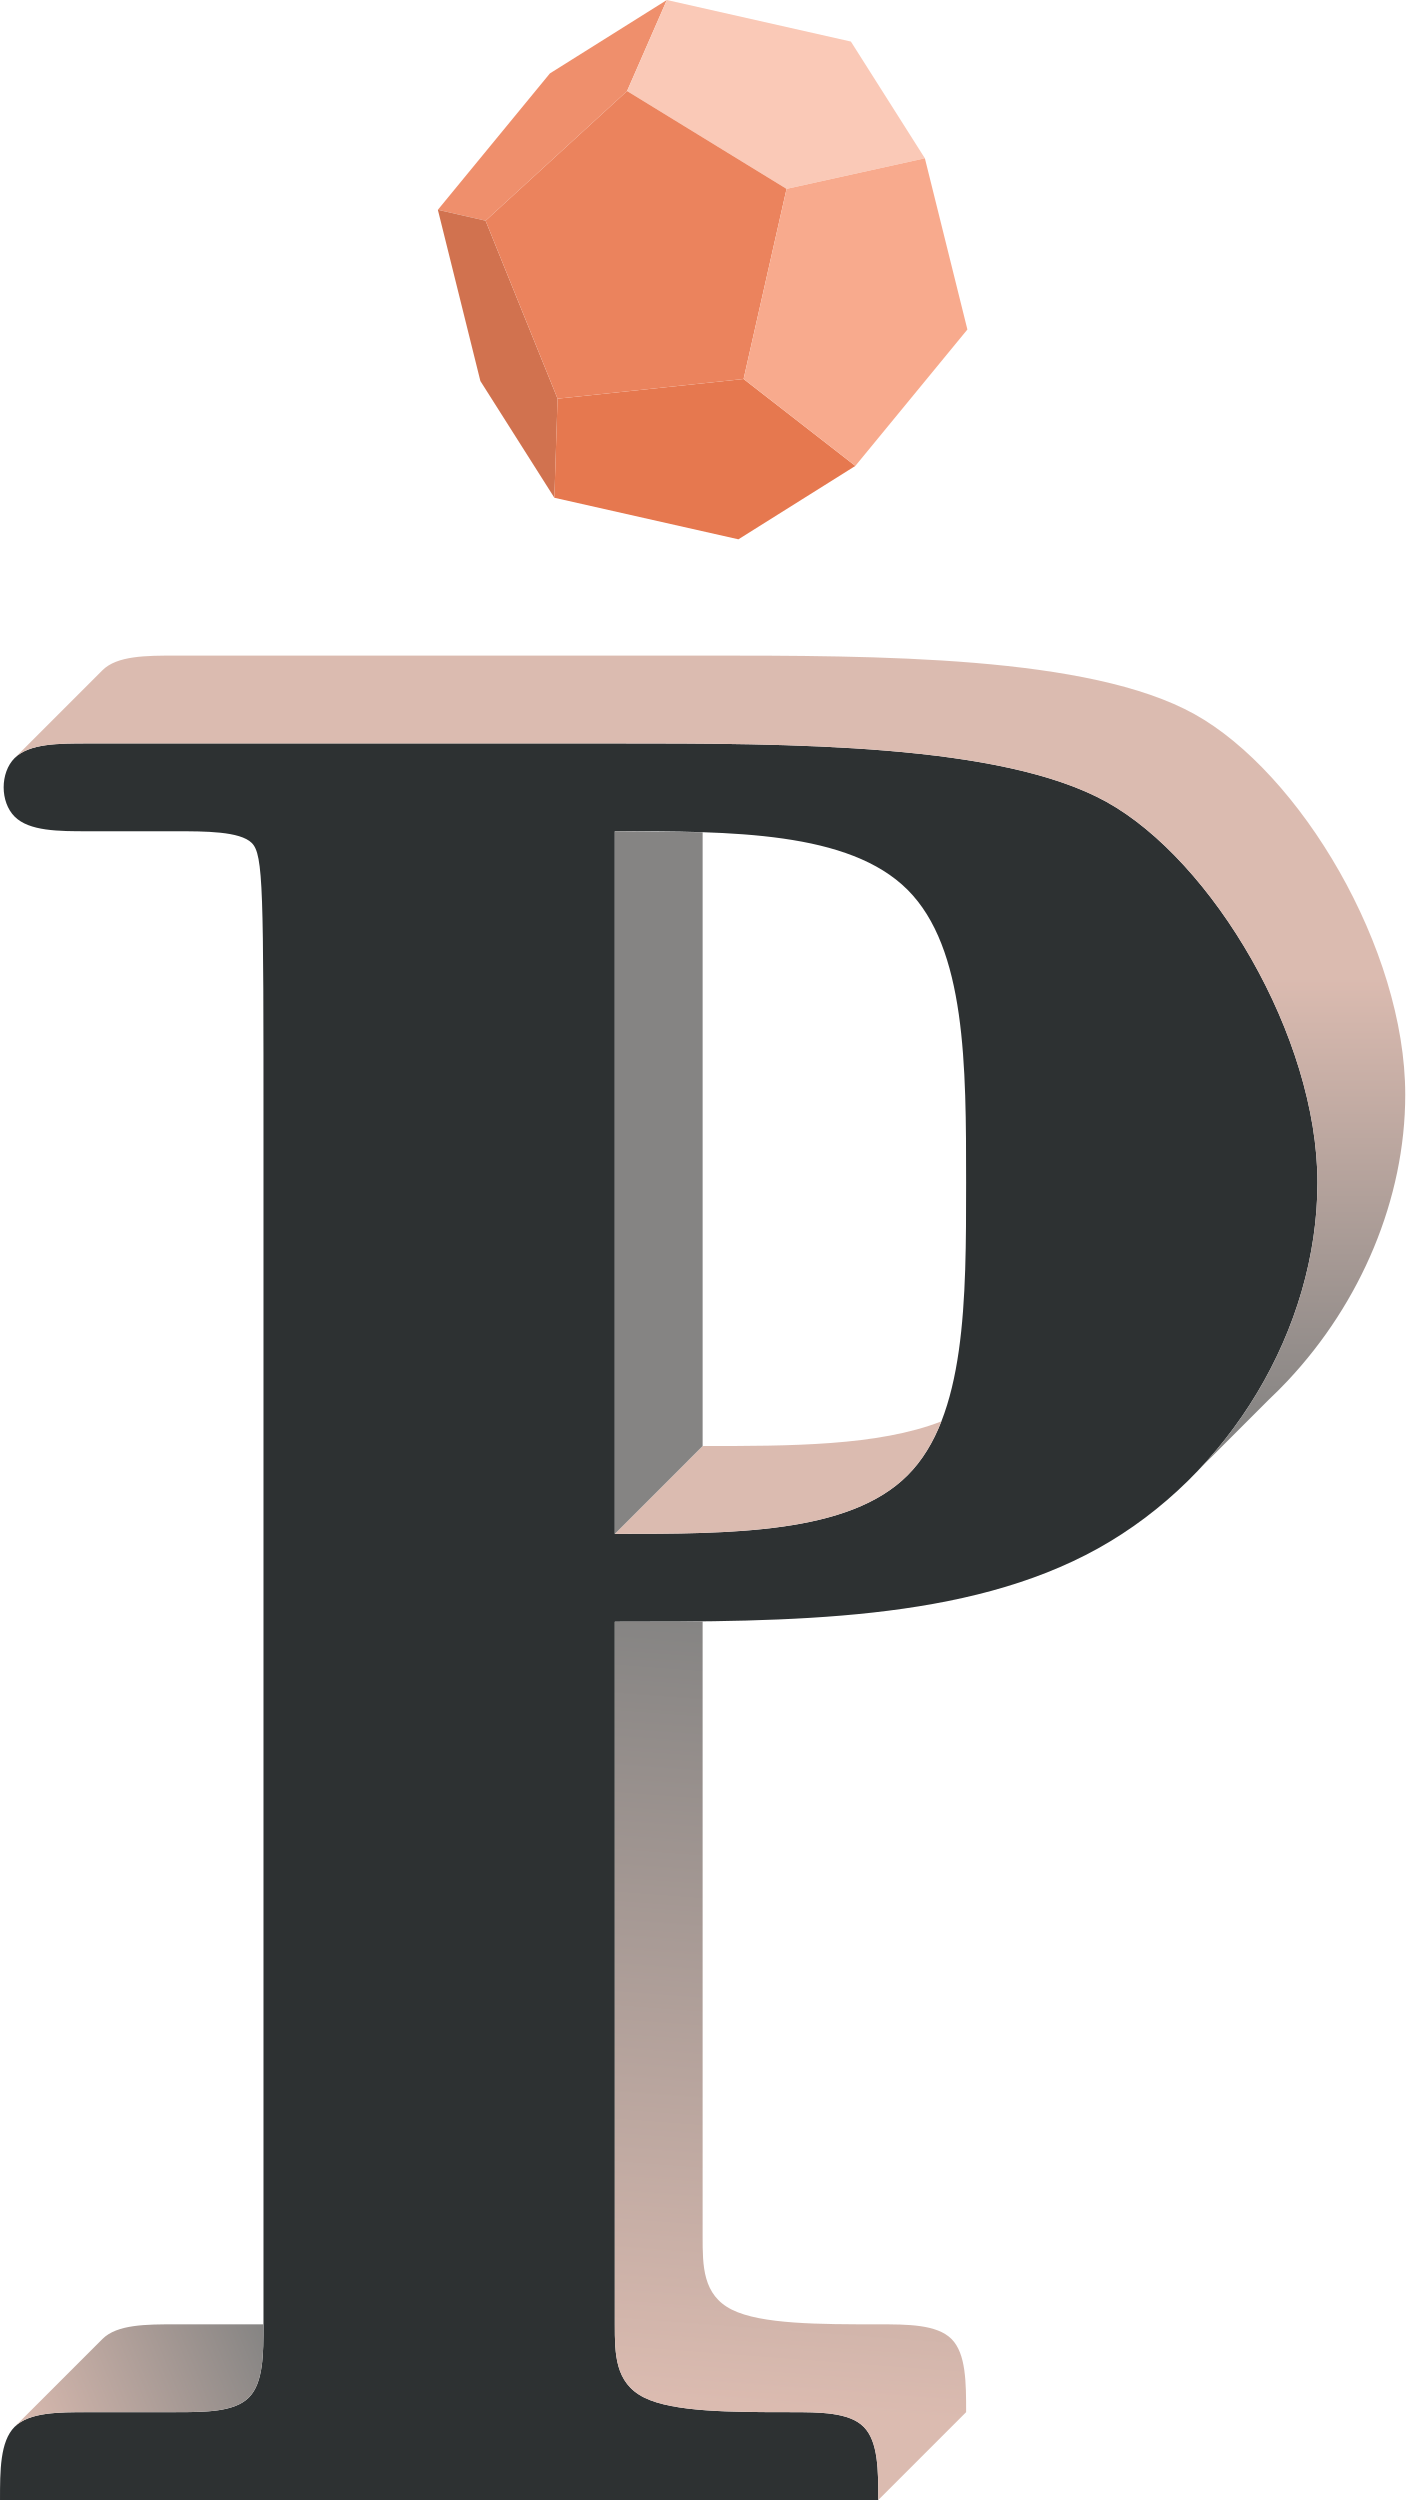
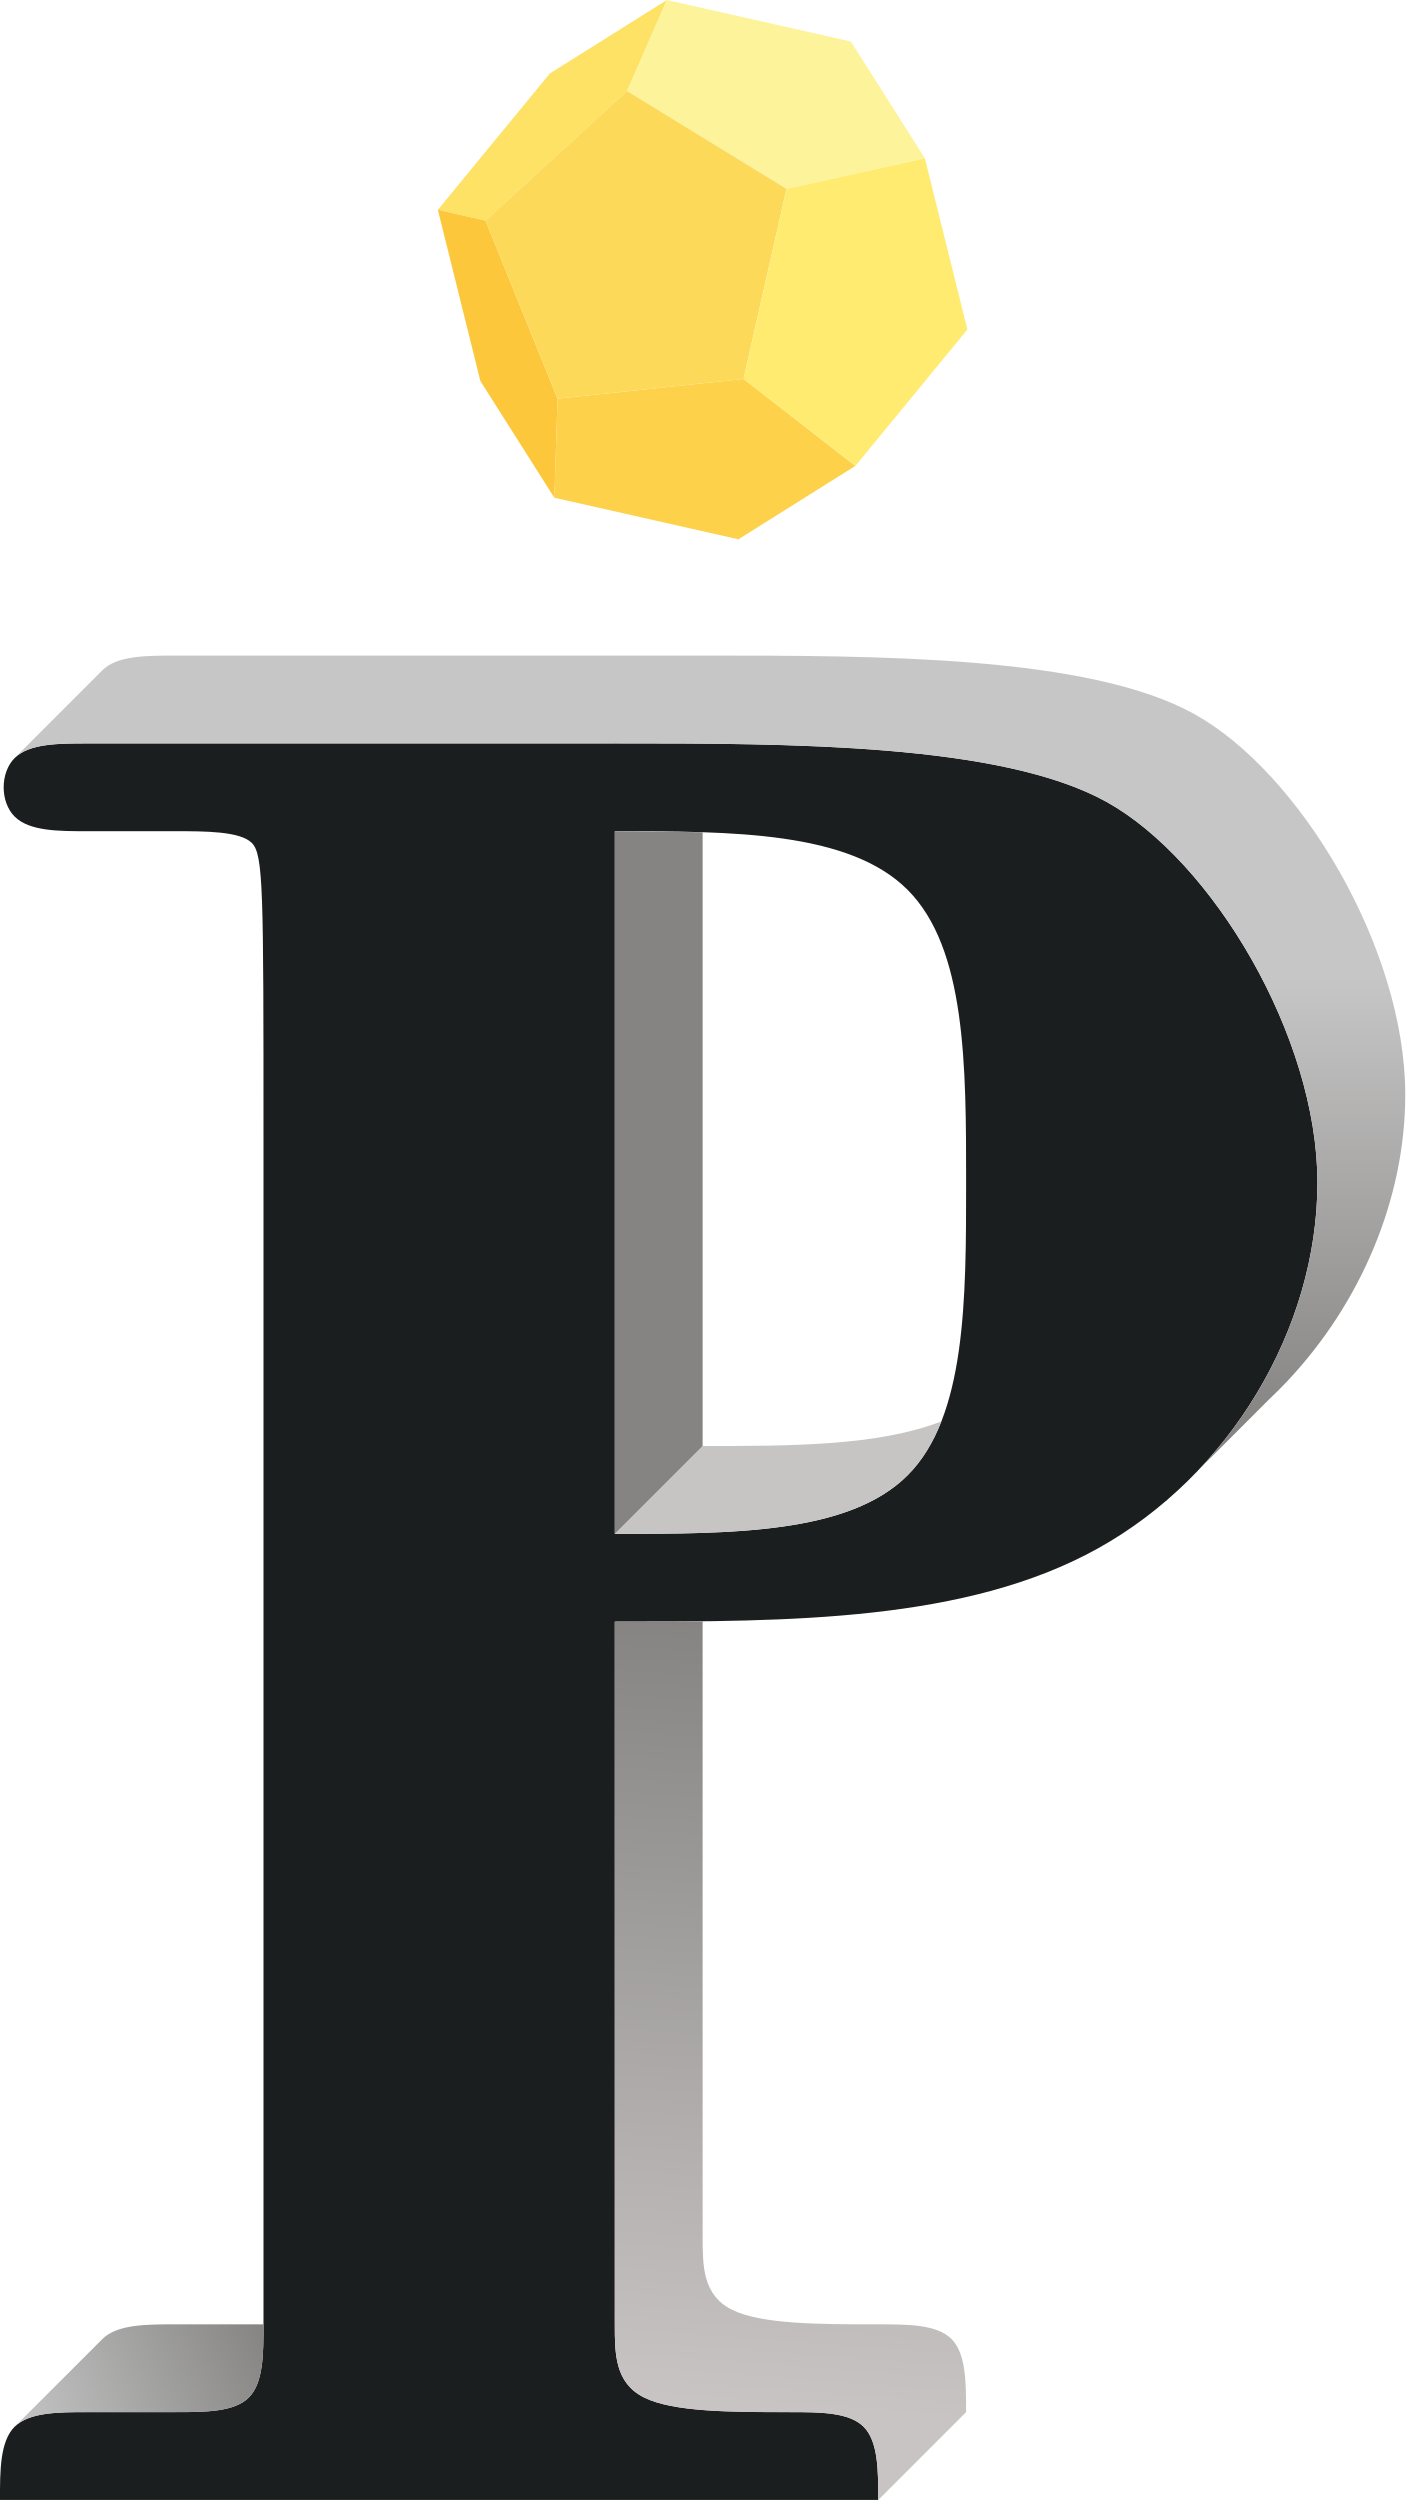
- <svg xmlns="http://www.w3.org/2000/svg" xmlns:xlink="http://www.w3.org/1999/xlink" height="85.668mm" viewBox="0 0 48.154 85.668" width="48.154mm">
-   <linearGradient id="a">
+ <svg xmlns="http://www.w3.org/2000/svg" height="85.668mm" viewBox="0 0 48.154 85.668" width="48.154mm">
+   <linearGradient id="a" gradientUnits="userSpaceOnUse" x1="42.205" x2="42.205" y1="49.033" y2="33.5">
    <stop offset="0" stop-color="#858483" />
-     <stop offset="1" stop-color="#dbbbb0" />
+     <stop offset="1" stop-color="#c7c6c6" />
  </linearGradient>
-   <linearGradient id="b" gradientUnits="userSpaceOnUse" x1="118.729" x2="118.729" xlink:href="#a" y1="137.938" y2="94.243" />
-   <linearGradient id="c" gradientUnits="userSpaceOnUse" x1="67.733" x2="62.089" xlink:href="#a" y1="156.3" y2="231.121" />
-   <linearGradient id="d" gradientUnits="userSpaceOnUse" x1="25.4" x2="1.411" xlink:href="#a" y1="224.066" y2="233.943" />
-   <g stroke-width="2.813" transform="scale(.3554688)">
-     <path d="m430.434 541.814c-.106.101-.212.202-.318.303l-.135.15z" fill="#dbbbb0" transform="scale(.2645833)" />
-     <g stroke-width="2.813" transform="translate(1.668886)">
-       <path d="m51.342 7.076-10.801 13.149 4.598 1.051 13.643-12.5 3.833-8.776z" fill="#ef8f6c" />
-       <path d="m40.541 20.225 4.099 16.506 7.132 11.252.309-9.552-6.941-17.156z" fill="#d1724f" />
-       <path d="m80.357 4.006-17.742-4.006-3.833 8.776 15.373 9.43 13.334-2.948z" fill="#fac9b7" />
-       <path d="m52.08 38.432-.309 9.552 17.742 4.006 11.274-7.076-10.774-8.379z" fill="#e6784f" />
-       <path d="m58.782 8.776-13.643 12.5 6.941 17.156 17.933-1.897 4.142-18.328z" fill="#eb835d" />
-       <path d="m74.155 18.206-4.142 18.328 10.774 8.379 10.801-13.149-4.099-16.506z" fill="#f8aa8d" />
-     </g>
-     <g stroke-width="2.813">
-       <path d="m59.267 71.665c-16.933 0-33.867.001-50.801.001-2.822 0-5.644-0-7.055 1.411-1.411 1.411-1.411 4.233 0 5.645 1.411 1.411 4.233 1.411 7.055 1.411 2.822 0 5.645-0 8.467 0 2.822 0 6.209 0 7.338 1.129 1.129 1.129 1.129 4.515 1.129 28.504v114.301c0 2.822-0 5.644-1.411 7.055-1.411 1.411-4.233 1.411-7.055 1.411h-8.467c-2.822 0-5.644 0-7.055 1.411-1.411 1.411-1.411 4.234-1.411 7.056h84.667c0-2.822 0-5.645-1.411-7.056-1.411-1.411-4.234-1.411-7.056-1.411-5.644 0-11.288 0-14.111-1.412-2.822-1.411-2.823-4.233-2.823-7.055v-67.733c16.933 0 33.867-0 46.567-7.056 12.7-7.056 21.167-21.167 21.167-35.278-0-14.111-10.16-31.044-20.32-36.689-10.16-5.644-30.48-5.645-47.413-5.645zm-.001 8.467c11.289 0 22.578-0 28.223 5.644 5.644 5.644 5.644 16.933 5.644 28.222s0 22.578-5.644 28.223c-5.644 5.645-16.934 5.645-28.223 5.645z" fill="#2d3132" />
-       <g stroke-width="2.813">
-         <path d="m67.734 63.198c-16.933 0-33.867.001-50.801.001-2.822 0-5.644-0-7.055 1.411l-8.467 8.467c1.411-1.411 4.233-1.411 7.055-1.411 5.64 0 11.28 0 16.919 0l .014-.001.036.001c11.277-0 22.554-.001 33.831-.001 16.933-0 37.253 0 47.413 5.645 10.16 5.644 20.32 22.578 20.32 36.689 0 8.501-3.076 17-8.297 23.958.009-.006.017-.012.026-.019l-.02.018-.035.039c-.944 1.256-1.958 2.462-3.037 3.608l6.725-6.725c.595-.562 1.175-1.14 1.736-1.736l.076-.076-.034.03c7.041-7.498 11.326-17.53 11.326-27.565-0-14.111-10.16-31.044-20.32-36.689-10.16-5.644-30.48-5.645-47.413-5.645z" fill="url(#b)" />
-         <path d="m90.752 137.017c-6.085 2.381-14.552 2.381-23.019 2.381l-8.467 8.467c11.289 0 22.578-0 28.223-5.645 1.411-1.411 2.469-3.175 3.263-5.204z" fill="#dbbbb0" />
-         <path d="m67.733 156.297c-2.81.033-5.637.036-8.467.036v67.733c0 2.822 0 5.644 2.823 7.055 2.764 1.382 8.233 1.411 13.759 1.411h.352v.001h.001c2.822 0 5.645-0 7.055 1.411 1.411 1.411 1.411 4.234 1.411 7.056l8.467-8.467c0-2.822 0-5.645-1.411-7.056-1.411-1.411-4.234-1.411-7.056-1.411-5.644 0-11.288 0-14.111-1.412-2.822-1.411-2.823-4.233-2.823-7.055z" fill="url(#c)" />
-         <path d="m16.933 224.065c-2.822 0-5.644 0-7.055 1.411l-8.467 8.467c1.411-1.411 4.233-1.411 7.055-1.411h8.467l-.001-.001h.176c2.763-.001 5.498-.029 6.88-1.411 1.411-1.411 1.411-4.233 1.411-7.055v-.001z" fill="url(#d)" />
-         <path d="m59.267 80.132 8.467.091v59.175l-8.467 8.467z" fill="#858483" />
-       </g>
-     </g>
-   </g>
+   <linearGradient id="b" gradientUnits="userSpaceOnUse" x1="24.077" x2="22.071" y1="55.56" y2="82.156">
+     <stop offset="0" stop-color="#858483" />
+     <stop offset="1" stop-color="#c8c4c3" />
+   </linearGradient>
+   <linearGradient id="c" gradientUnits="userSpaceOnUse" x1="9.029" x2=".502" y1="79.648" y2="83.16">
+     <stop offset="0" stop-color="#858483" />
+     <stop offset="1" stop-color="#c5c5c5" />
+   </linearGradient>
+   <path d="m18.844 2.515-3.839 4.674 1.635.374 4.85-4.443 1.363-3.12z" fill="#fee265" />
+   <path d="m15.004 7.189 1.457 5.867 2.535 4.0.11-3.395-2.467-6.098z" fill="#fcc73b" />
+   <path d="m29.158 1.424-6.307-1.424-1.363 3.12 5.465 3.352 4.74-1.048z" fill="#fcf39a" />
+   <path d="m19.106 13.661-.11 3.395 6.307 1.424 4.007-2.515-3.83-2.979z" fill="#fdd149" />
+   <path d="m21.488 3.12-4.85 4.443 2.467 6.098 6.374-.674 1.472-6.515z" fill="#fcd959" />
+   <path d="m26.953 6.472-1.472 6.515 3.83 2.979 3.839-4.674-1.457-5.867z" fill="#feeb70" />
+   <path d="m40.483 50.958c-.01.009-.02.019-.03.028l-.013.014z" fill="#dbbbb0" stroke-width=".265" />
+   <path d="m21.068 25.475c-6.019 0-12.039 0-18.058 0-1.003 0-2.006-0-2.508.501-.502.502-.502 1.505 0 2.006.502.502 1.505.502 2.508.501 1.003 0 2.007-0 3.01 0 1.003 0 2.207 0 2.608.401.401.401.401 1.605.401 10.132v40.63c0 1.003-0 2.006-.502 2.508-.502.502-1.505.502-2.508.502h-3.01c-1.003 0-2.006 0-2.508.501-.502.502-.502 1.505-.502 2.508h30.096c0-1.003 0-2.007-.501-2.508-.502-.502-1.505-.501-2.508-.501-2.006 0-4.013 0-5.016-.502-1.003-.502-1.003-1.505-1.003-2.508v-24.077c6.019 0 12.039-0 16.553-2.508 4.514-2.508 7.524-7.524 7.524-12.54-0-5.016-3.611-11.035-7.223-13.042-3.612-2.006-10.835-2.006-16.854-2.006zm-0 3.01c4.013 0 8.026-0 10.032 2.006 2.006 2.006 2.006 6.019 2.006 10.032 0 4.013 0 8.026-2.006 10.032-2.006 2.006-6.019 2.006-10.032 2.006z" fill="#1b1e1f" />
+   <path d="m24.077 22.465c-6.019 0-12.039 0-18.058 0-1.003 0-2.006-0-2.508.501l-3.01 3.01c.502-.502 1.505-.501 2.508-.501 2.005 0 4.01 0 6.014 0l.005-0.0.013 0c4.009-0 8.017-0 12.026-0 6.019-0 13.242 0 16.854 2.006 3.612 2.006 7.223 8.026 7.223 13.042 0 3.022-1.094 6.043-2.949 8.516.003-.002.006-.004.009-.007l-.007.006-.012.014c-.336.446-.696.875-1.079 1.282l2.39-2.39c.212-.2.418-.405.617-.617l.027-.027-.012.011c2.503-2.665 4.026-6.231 4.026-9.798-0-5.016-3.611-11.035-7.223-13.042-3.612-2.006-10.835-2.007-16.854-2.006z" fill="url(#a)" />
+   <path d="m32.26 48.705c-2.163.846-5.173.846-8.182.846l-3.01 3.01c4.013 0 8.026-0 10.032-2.006.502-.502.878-1.129 1.16-1.85z" fill="#c7c5c4" />
+   <path d="m24.077 55.559c-.999.012-2.004.013-3.01.013v24.077c0 1.003 0 2.006 1.003 2.508.982.491 2.927.501 4.891.502h.125v0h0c1.003 0 2.006-0 2.508.501.502.502.501 1.505.501 2.508l3.01-3.01c0-1.003 0-2.007-.501-2.508-.502-.502-1.505-.501-2.508-.501-2.006 0-4.013 0-5.016-.502-1.003-.502-1.003-1.505-1.003-2.508z" fill="url(#b)" />
+   <path d="m6.019 79.648c-1.003 0-2.006 0-2.508.501l-3.01 3.01c.502-.501 1.505-.501 2.508-.501h3.01l-0-0h.063c.982-0 1.954-.01 2.446-.501.502-.502.502-1.505.502-2.508v-0z" fill="url(#c)" />
+   <path d="m21.067 28.485 3.01.032v21.035l-3.01 3.01z" fill="#858483" />
</svg>
